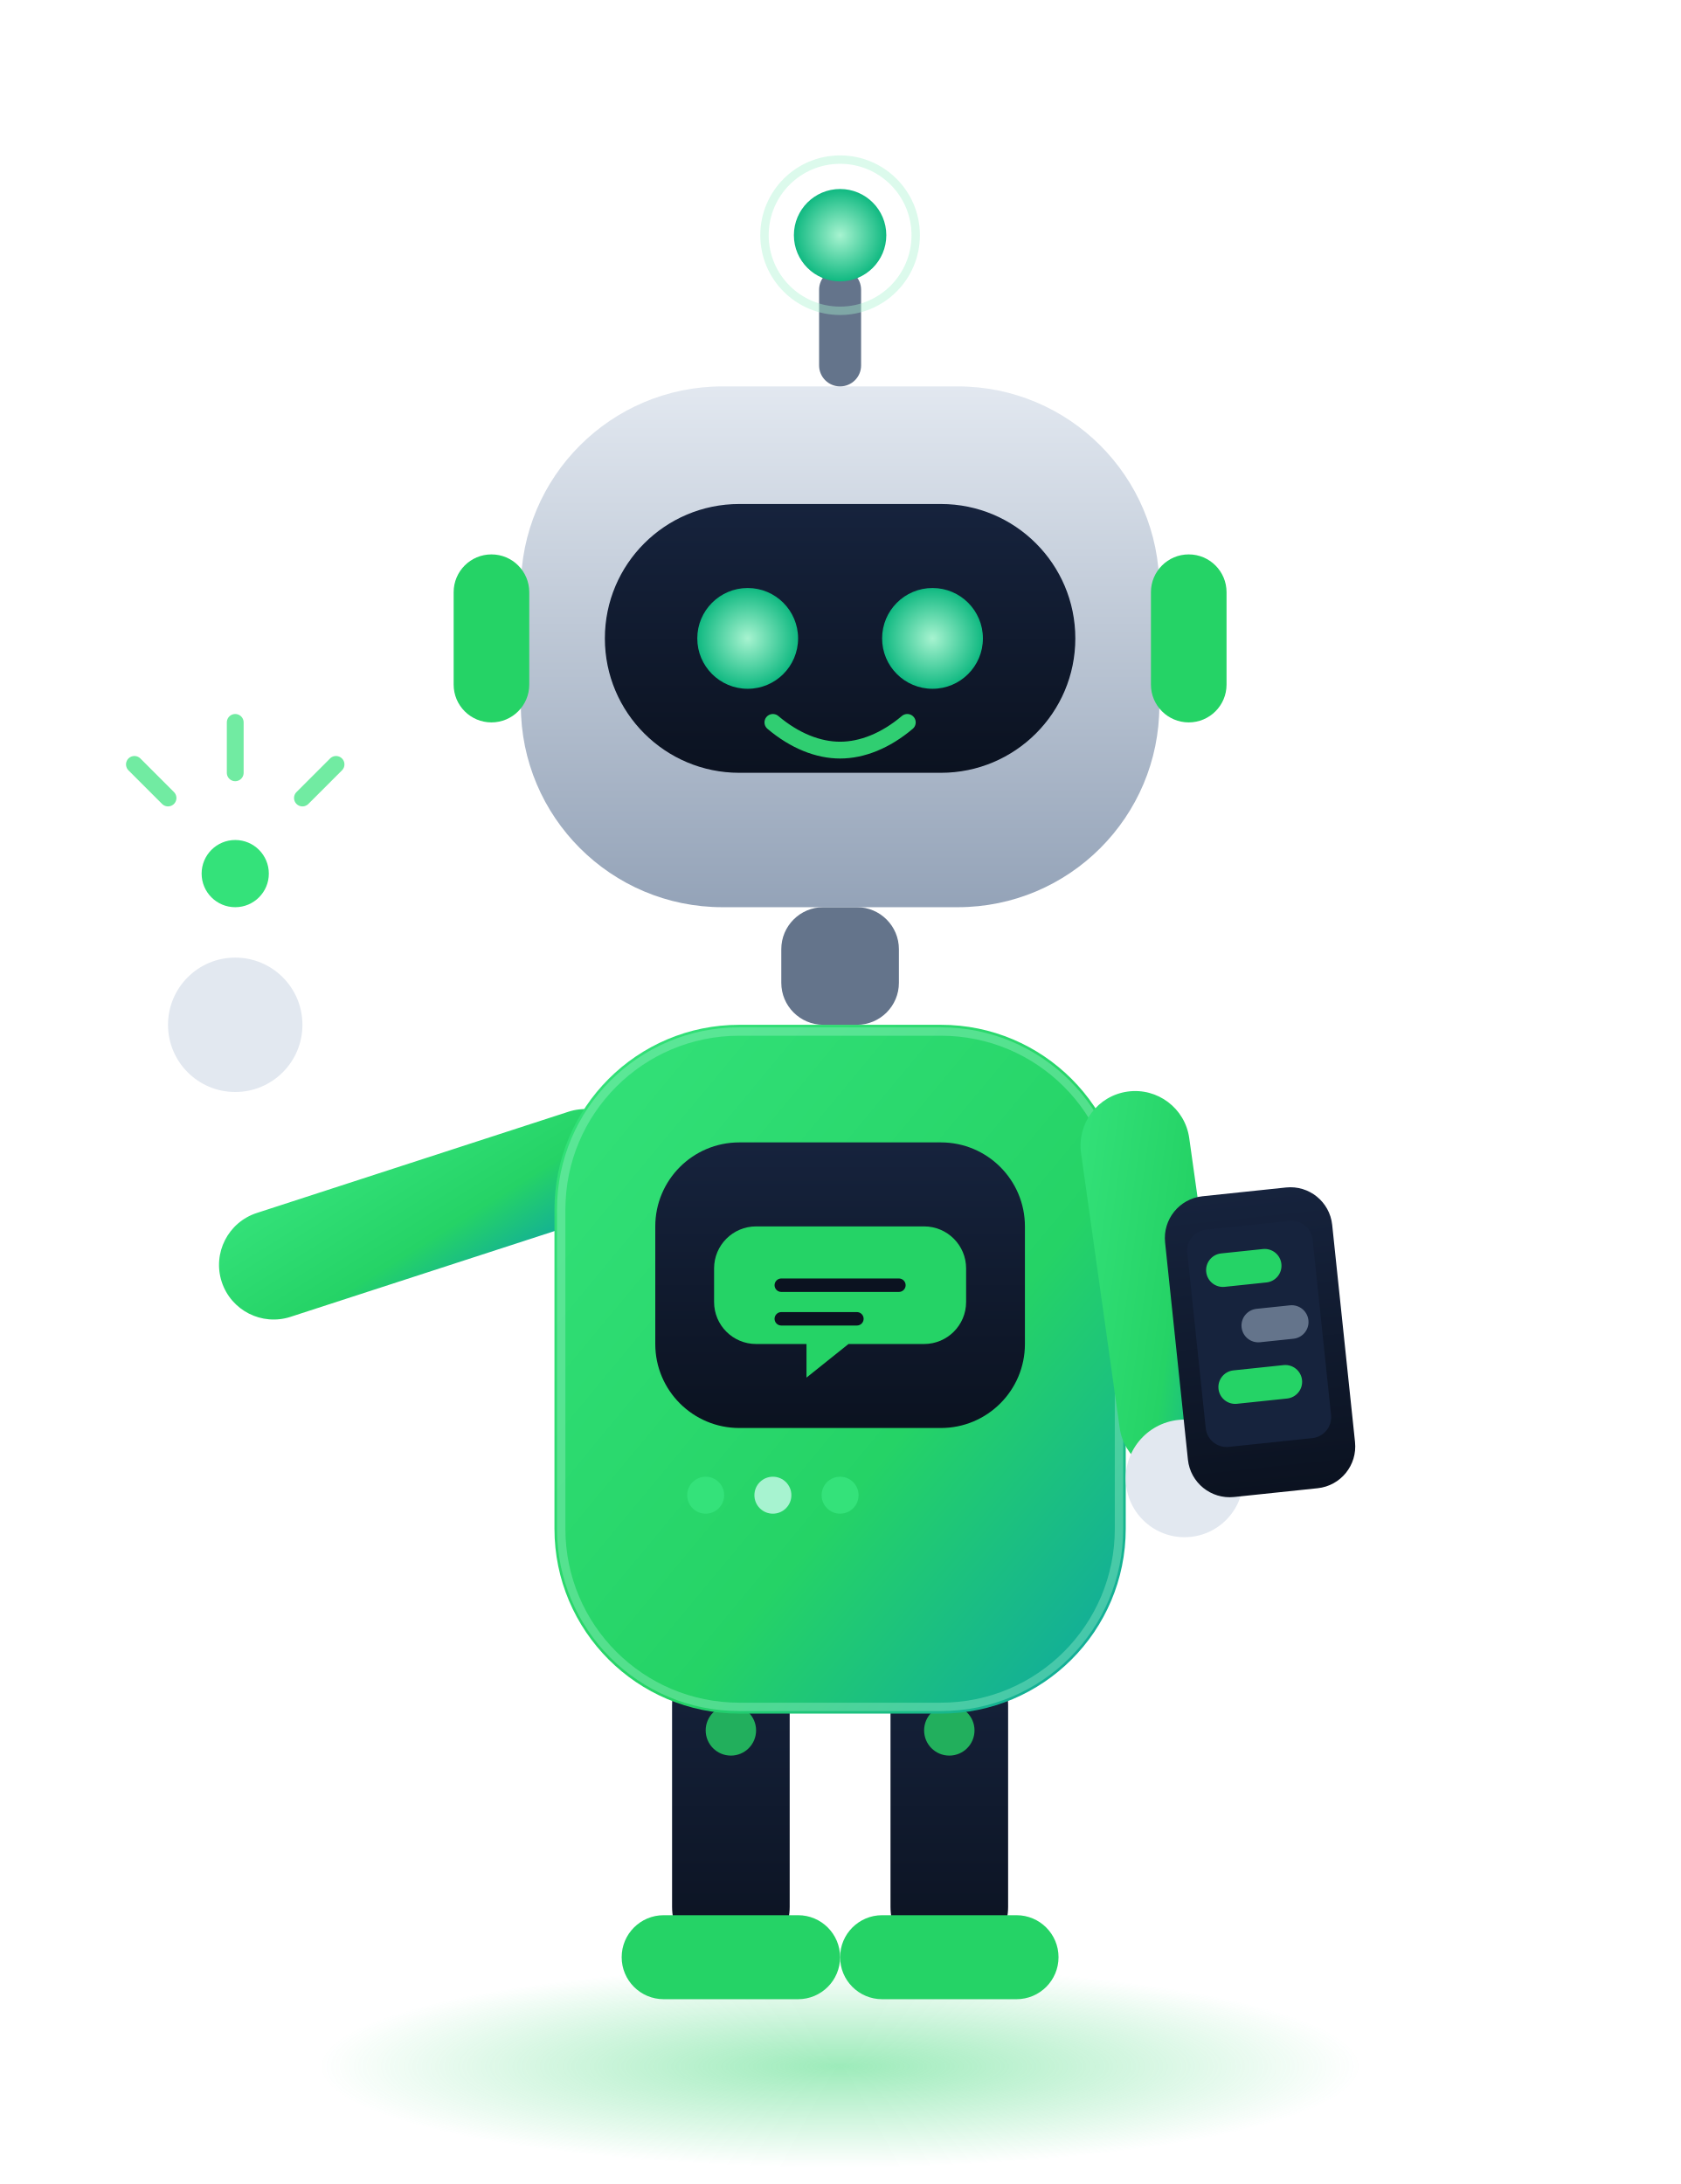
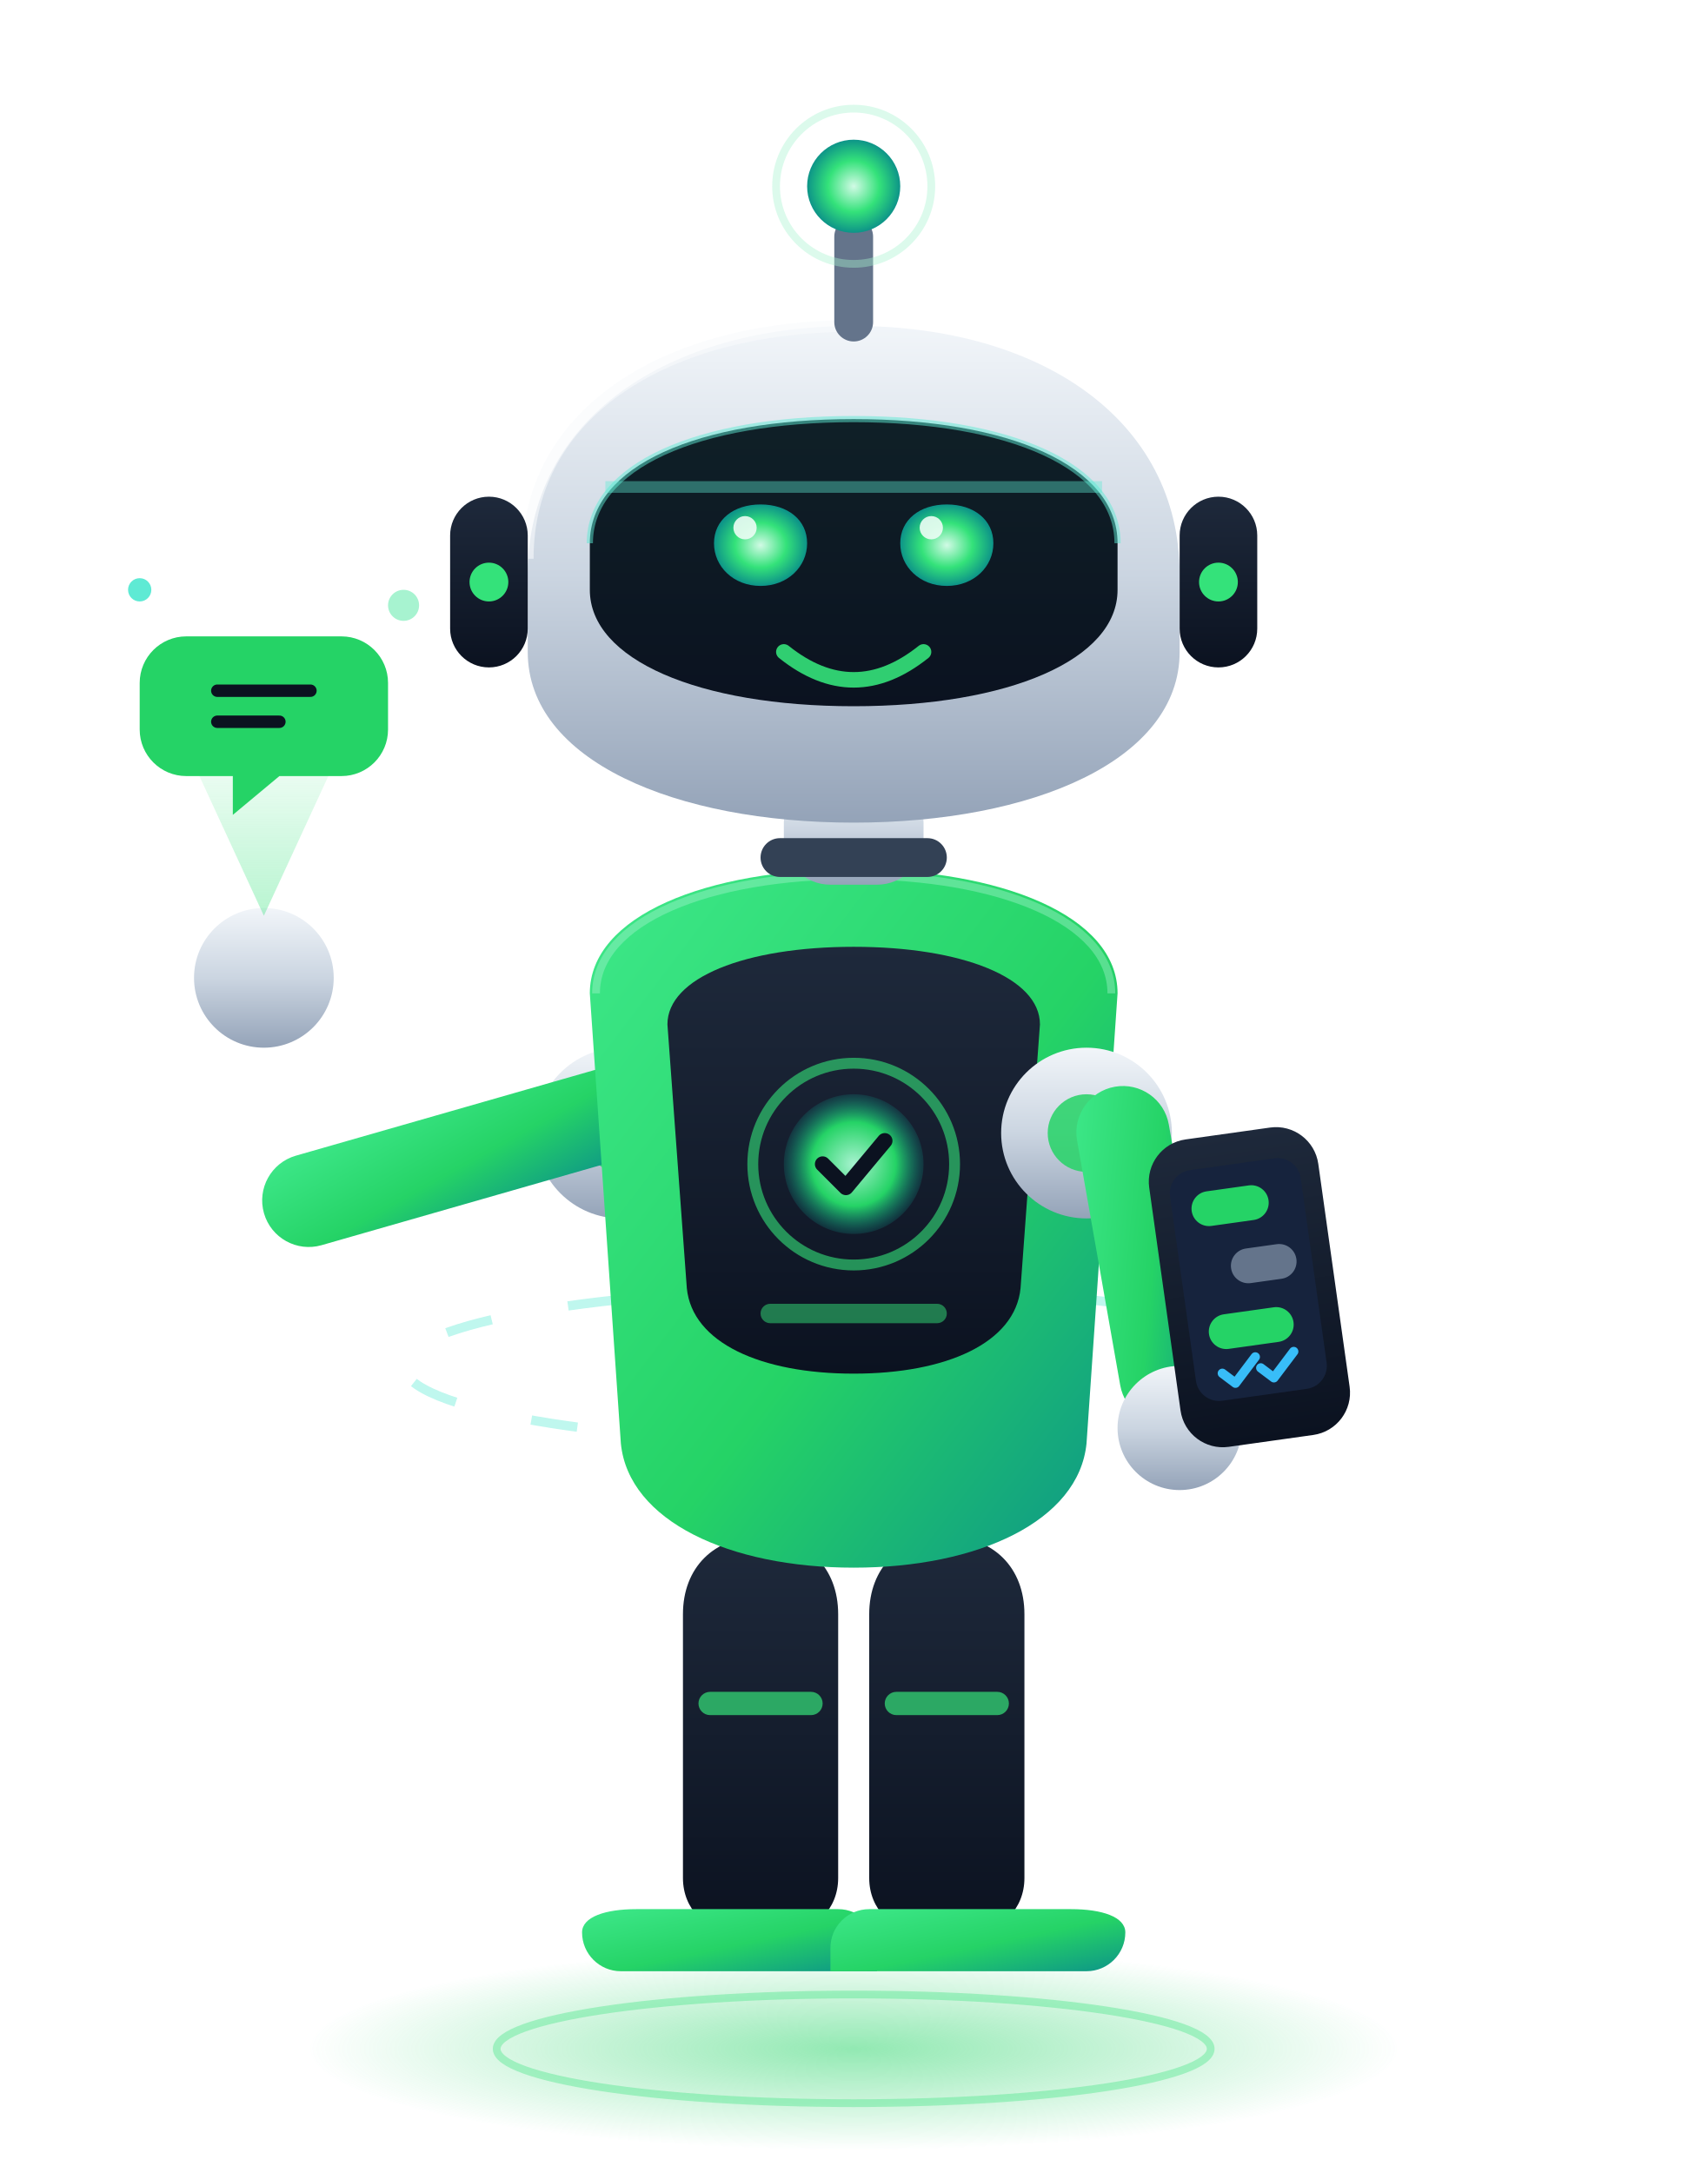
- <svg xmlns="http://www.w3.org/2000/svg" viewBox="0 0 200 260" role="img" aria-label="Robot asistente de SoyAmoraDev presentando el sistema">
+ <svg xmlns="http://www.w3.org/2000/svg" viewBox="0 0 220 280" role="img" aria-label="Robot IA de SoyAmoraDev">
  <defs>
    <linearGradient id="mBody" x1="0" y1="0" x2="1" y2="1">
-       <stop offset="0" stop-color="#34e27a" />
-       <stop offset="0.6" stop-color="#25d366" />
-       <stop offset="1" stop-color="#0ea5a4" />
+       <stop offset="0" stop-color="#3ee88a" />
+       <stop offset="0.55" stop-color="#25d366" />
+       <stop offset="1" stop-color="#0d9488" />
    </linearGradient>
-     <linearGradient id="mFace" x1="0" y1="0" x2="0" y2="1">
-       <stop offset="0" stop-color="#e2e8f0" />
+     <linearGradient id="mMetal" x1="0" y1="0" x2="0" y2="1">
+       <stop offset="0" stop-color="#f1f5f9" />
+       <stop offset="0.5" stop-color="#cbd5e1" />
      <stop offset="1" stop-color="#94a3b8" />
    </linearGradient>
    <linearGradient id="mDark" x1="0" y1="0" x2="0" y2="1">
-       <stop offset="0" stop-color="#16233d" />
+       <stop offset="0" stop-color="#1e293b" />
+       <stop offset="1" stop-color="#0b1220" />
+     </linearGradient>
+     <linearGradient id="mVisor" x1="0" y1="0" x2="0" y2="1">
+       <stop offset="0" stop-color="#0f2027" />
      <stop offset="1" stop-color="#0b1220" />
    </linearGradient>
    <radialGradient id="mEye" cx="0.5" cy="0.5" r="0.5">
+       <stop offset="0" stop-color="#d1fae5" />
+       <stop offset="0.55" stop-color="#34e27a" />
+       <stop offset="1" stop-color="#0d9488" />
+     </radialGradient>
+     <radialGradient id="mCore" cx="0.5" cy="0.5" r="0.5">
      <stop offset="0" stop-color="#a7f3d0" />
-       <stop offset="1" stop-color="#10b981" />
+       <stop offset="0.6" stop-color="#25d366" />
+       <stop offset="1" stop-color="#0d9488" stop-opacity="0.2" />
    </radialGradient>
    <radialGradient id="mGlow" cx="0.5" cy="0.5" r="0.5">
-       <stop offset="0" stop-color="#25d366" stop-opacity="0.45" />
+       <stop offset="0" stop-color="#25d366" stop-opacity="0.5" />
      <stop offset="1" stop-color="#25d366" stop-opacity="0" />
    </radialGradient>
+     <linearGradient id="mHolo" x1="0" y1="1" x2="0" y2="0">
+       <stop offset="0" stop-color="#34e27a" stop-opacity="0.35" />
+       <stop offset="1" stop-color="#34e27a" stop-opacity="0" />
+     </linearGradient>
  </defs>
-   <ellipse cx="100" cy="246" rx="62" ry="12" fill="url(#mGlow)">
-     <animate attributeName="rx" values="62;55;62" dur="3.4s" repeatCount="indefinite" />
+   <ellipse cx="110" cy="264" rx="70" ry="13" fill="url(#mGlow)">
+     <animate attributeName="rx" values="70;60;70" dur="3.6s" repeatCount="indefinite" />
+   </ellipse>
+   <ellipse cx="110" cy="264" rx="46" ry="7" fill="none" stroke="#34e27a" stroke-width="1" opacity="0.35">
+     <animate attributeName="rx" values="46;58" dur="3s" repeatCount="indefinite" />
+     <animate attributeName="opacity" values="0.35;0" dur="3s" repeatCount="indefinite" />
  </ellipse>
  <g>
-     <animateTransform attributeName="transform" type="translate" values="0 0;0 -5;0 0" dur="3.4s" repeatCount="indefinite" />
-     <rect x="80" y="196" width="14" height="38" rx="7" fill="url(#mDark)" />
-     <rect x="106" y="196" width="14" height="38" rx="7" fill="url(#mDark)" />
-     <rect x="74" y="228" width="26" height="10" rx="5" fill="#25d366" />
-     <rect x="100" y="228" width="26" height="10" rx="5" fill="#25d366" />
-     <circle cx="87" cy="206" r="3" fill="#25d366" opacity="0.8" />
-     <circle cx="113" cy="206" r="3" fill="#25d366" opacity="0.8" />
+     <animateTransform attributeName="transform" type="translate" values="0 0;0 -6;0 0" dur="3.6s" repeatCount="indefinite" />
+     <ellipse cx="110" cy="176" rx="58" ry="10" fill="none" stroke="#5eead4" stroke-width="1.2" opacity="0.4" stroke-dasharray="6 10">
+       <animateTransform attributeName="transform" type="rotate" values="0 110 176;360 110 176" dur="14s" repeatCount="indefinite" />
+     </ellipse>
+     <path d="M88 208c0-6 4-10 10-10s10 4 10 10v34c0 4-3 7-7 7h-6c-4 0-7-3-7-7Z" fill="url(#mDark)" />
+     <path d="M112 208c0-6 4-10 10-10s10 4 10 10v34c0 4-3 7-7 7h-6c-4 0-7-3-7-7Z" fill="url(#mDark)" />
+     <rect x="90" y="218" width="16" height="3" rx="1.5" fill="#34e27a" opacity="0.7" />
+     <rect x="114" y="218" width="16" height="3" rx="1.5" fill="#34e27a" opacity="0.7" />
+     <path d="M82 246h26a5 5 0 0 1 5 5v3H80a5 5 0 0 1-5-5c0-2 3-3 7-3Z" fill="url(#mBody)" />
+     <path d="M112 246h26c4 0 7 1 7 3a5 5 0 0 1-5 5h-33v-3a5 5 0 0 1 5-5Z" fill="url(#mBody)" />
    <g>
-       <animateTransform attributeName="transform" type="rotate" values="0 72 138;-4 72 138;0 72 138" dur="3.4s" repeatCount="indefinite" />
-       <rect x="24" y="130" width="52" height="13" rx="6.5" fill="url(#mBody)" transform="rotate(-18 76 137)" />
-       <circle cx="28" cy="122" r="8" fill="#e2e8f0" />
+       <animateTransform attributeName="transform" type="rotate" values="0 82 148;-3.5 82 148;0 82 148" dur="3.6s" repeatCount="indefinite" />
+       <circle cx="80" cy="146" r="11" fill="url(#mMetal)" />
+       <circle cx="80" cy="146" r="5" fill="#25d366" opacity="0.85" />
+       <rect x="32" y="136" width="52" height="12" rx="6" fill="url(#mBody)" transform="rotate(-16 84 142)" />
+       <circle cx="34" cy="126" r="9" fill="url(#mMetal)" />
+       <path d="M34 118 22 92h24Z" fill="url(#mHolo)" />
      <g>
-         <circle cx="28" cy="104" r="4" fill="#34e27a">
-           <animate attributeName="cy" values="104;99;104" dur="2.2s" repeatCount="indefinite" />
-           <animate attributeName="opacity" values="1;0.5;1" dur="2.2s" repeatCount="indefinite" />
+         <animateTransform attributeName="transform" type="translate" values="0 0;0 -4;0 0" dur="2.4s" repeatCount="indefinite" />
+         <path d="M24 82h20a6 6 0 0 1 6 6v6a6 6 0 0 1-6 6h-8l-6 5v-5h-6a6 6 0 0 1-6-6v-6a6 6 0 0 1 6-6Z" fill="#25d366">
+           <animate attributeName="opacity" values="0.95;0.55;0.95" dur="2.4s" repeatCount="indefinite" />
+         </path>
+         <path d="M28 89h12M28 93h8" stroke="#0b1220" stroke-width="1.6" stroke-linecap="round" />
+         <circle cx="52" cy="78" r="2" fill="#a7f3d0">
+           <animate attributeName="opacity" values="1;0.2;1" dur="1.8s" repeatCount="indefinite" />
        </circle>
-         <path d="M28 92v-6M20 95l-4-4M36 95l4-4" stroke="#34e27a" stroke-width="2" stroke-linecap="round" opacity="0.7">
-           <animate attributeName="opacity" values="0.7;0.2;0.7" dur="2.2s" repeatCount="indefinite" />
-         </path>
+         <circle cx="18" cy="76" r="1.5" fill="#5eead4">
+           <animate attributeName="opacity" values="0.2;1;0.2" dur="2.2s" repeatCount="indefinite" />
+         </circle>
      </g>
    </g>
-     <rect x="66" y="122" width="68" height="82" rx="22" fill="url(#mBody)" />
-     <rect x="66.8" y="122.8" width="66.4" height="80.4" rx="21.2" fill="none" stroke="#a7f3d0" stroke-width="1" opacity="0.35" />
-     <rect x="78" y="136" width="44" height="34" rx="10" fill="url(#mDark)" />
-     <path d="M90 146h20a5 5 0 0 1 5 5v4a5 5 0 0 1-5 5h-9l-5 4v-4h-6a5 5 0 0 1-5-5v-4a5 5 0 0 1 5-5Z" fill="#25d366">
-       <animate attributeName="opacity" values="1;0.55;1" dur="2.6s" repeatCount="indefinite" />
-     </path>
-     <path d="M93 153h14M93 157h9" stroke="#0b1220" stroke-width="1.6" stroke-linecap="round" />
-     <circle cx="84" cy="178" r="2.2" fill="#34e27a">
-       <animate attributeName="opacity" values="1;0.3;1" dur="1.8s" repeatCount="indefinite" />
+     <path d="M76 128c0-10 15-16 34-16s34 6 34 16l-4 58c-1 10-14 16-30 16s-29-6-30-16Z" fill="url(#mBody)" />
+     <path d="M76.8 128c0-9.4 14.6-15.2 33.2-15.2s33.2 5.8 33.2 15.2" fill="none" stroke="#a7f3d0" stroke-width="1" opacity="0.4" />
+     <path d="M86 132c0-6 10-10 24-10s24 4 24 10l-2.5 34c-.7 7-9.5 11-21.5 11s-20.8-4-21.5-11Z" fill="url(#mDark)" />
+     <circle cx="110" cy="150" r="13" fill="none" stroke="#34e27a" stroke-width="1.4" opacity="0.6">
+       <animateTransform attributeName="transform" type="rotate" values="0 110 150;360 110 150" dur="8s" repeatCount="indefinite" />
+       <animate attributeName="stroke-dasharray" values="4 6;4 6" dur="1s" repeatCount="indefinite" />
    </circle>
-     <circle cx="92" cy="178" r="2.2" fill="#a7f3d0">
-       <animate attributeName="opacity" values="0.3;1;0.3" dur="1.8s" repeatCount="indefinite" />
+     <circle cx="110" cy="150" r="9" fill="url(#mCore)">
+       <animate attributeName="r" values="9;10.5;9" dur="2s" repeatCount="indefinite" />
    </circle>
-     <circle cx="100" cy="178" r="2.2" fill="#34e27a">
-       <animate attributeName="opacity" values="1;0.3;1" dur="1.4s" repeatCount="indefinite" />
-     </circle>
-     <rect x="128" y="130" width="13" height="46" rx="6.5" fill="url(#mBody)" transform="rotate(-8 134 132)" />
-     <circle cx="141" cy="176" r="7" fill="#e2e8f0" />
-     <g transform="rotate(-6 148 160)">
-       <rect x="140" y="142" width="20" height="36" rx="5" fill="url(#mDark)" />
-       <rect x="142.5" y="146" width="15" height="26" rx="2.5" fill="#16233d" />
-       <rect x="144.5" y="149" width="9" height="4" rx="2" fill="#25d366">
-         <animate attributeName="opacity" values="1;0.4;1" dur="2.4s" repeatCount="indefinite" />
+     <path d="M106 150l3 3 5-6" fill="none" stroke="#0b1220" stroke-width="2" stroke-linecap="round" stroke-linejoin="round" />
+     <rect x="98" y="168" width="24" height="2.5" rx="1.25" fill="#34e27a" opacity="0.5">
+       <animate attributeName="width" values="24;10;24" dur="3s" repeatCount="indefinite" />
+     </rect>
+     <circle cx="140" cy="146" r="11" fill="url(#mMetal)" />
+     <circle cx="140" cy="146" r="5" fill="#25d366" opacity="0.85" />
+     <rect x="138" y="140" width="12" height="44" rx="6" fill="url(#mBody)" transform="rotate(-10 144 142)" />
+     <circle cx="152" cy="184" r="8" fill="url(#mMetal)" />
+     <g transform="rotate(-8 160 166)">
+       <rect x="150" y="146" width="22" height="40" rx="5.5" fill="url(#mDark)" />
+       <rect x="152.5" y="150" width="17" height="30" rx="3" fill="#16233d" />
+       <rect x="155" y="153" width="10" height="4.5" rx="2.25" fill="#25d366">
+         <animate attributeName="opacity" values="1;0.35;1" dur="2.6s" repeatCount="indefinite" />
      </rect>
-       <rect x="148" y="156" width="8" height="4" rx="2" fill="#64748b" />
-       <rect x="144.5" y="163" width="10" height="4" rx="2" fill="#25d366">
-         <animate attributeName="opacity" values="0.4;1;0.4" dur="2.4s" repeatCount="indefinite" />
+       <rect x="159" y="161" width="8.5" height="4.5" rx="2.25" fill="#64748b" />
+       <rect x="155" y="169" width="11" height="4.5" rx="2.25" fill="#25d366">
+         <animate attributeName="opacity" values="0.35;1;0.35" dur="2.6s" repeatCount="indefinite" />
      </rect>
+       <path d="M156 176.5l1.5 1.5 3-3M161 176.5l1.5 1.5 3-3" stroke="#38bdf8" stroke-width="1.2" fill="none" stroke-linecap="round" stroke-linejoin="round" />
    </g>
-     <rect x="93" y="108" width="14" height="14" rx="5" fill="#64748b" />
+     <rect x="101" y="100" width="18" height="14" rx="6" fill="url(#mMetal)" />
+     <rect x="98" y="108" width="24" height="5" rx="2.5" fill="#334155" />
    <g>
-       <animateTransform attributeName="transform" type="rotate" values="0 100 80;1.6 100 80;0 100 80;-1.2 100 80;0 100 80" dur="6s" repeatCount="indefinite" />
-       <rect x="62" y="46" width="76" height="62" rx="24" fill="url(#mFace)" />
-       <rect x="54" y="66" width="9" height="20" rx="4.5" fill="#25d366" />
-       <rect x="137" y="66" width="9" height="20" rx="4.5" fill="#25d366" />
-       <rect x="72" y="60" width="56" height="32" rx="16" fill="url(#mDark)" />
-       <circle cx="89" cy="76" r="6" fill="url(#mEye)">
-         <animate attributeName="r" values="6;6;1.2;6;6" keyTimes="0;0.88;0.92;0.96;1" dur="5.4s" repeatCount="indefinite" />
+       <animateTransform attributeName="transform" type="rotate" values="0 110 74;1.8 110 74;0 110 74;-1.4 110 74;0 110 74" dur="6.5s" repeatCount="indefinite" />
+       <path d="M68 74c0-20 18-32 42-32s42 12 42 32v10c0 14-19 22-42 22s-42-8-42-22Z" fill="url(#mMetal)" />
+       <path d="M68 72c0-19 18-30 42-30" fill="none" stroke="#f8fafc" stroke-width="1.5" opacity="0.6" />
+       <rect x="58" y="64" width="10" height="22" rx="5" fill="url(#mDark)" />
+       <rect x="152" y="64" width="10" height="22" rx="5" fill="url(#mDark)" />
+       <circle cx="63" cy="75" r="2.5" fill="#34e27a">
+         <animate attributeName="opacity" values="1;0.3;1" dur="2s" repeatCount="indefinite" />
      </circle>
-       <circle cx="111" cy="76" r="6" fill="url(#mEye)">
-         <animate attributeName="r" values="6;6;1.2;6;6" keyTimes="0;0.88;0.92;0.96;1" dur="5.4s" repeatCount="indefinite" />
+       <circle cx="157" cy="75" r="2.5" fill="#34e27a">
+         <animate attributeName="opacity" values="0.3;1;0.3" dur="2s" repeatCount="indefinite" />
      </circle>
-       <path d="M92 86c2.6 2.2 5.4 3.3 8 3.3s5.4-1.1 8-3.3" fill="none" stroke="#34e27a" stroke-width="2" stroke-linecap="round" opacity="0.9" />
-       <rect x="97.5" y="32" width="5" height="14" rx="2.5" fill="#64748b" />
-       <circle cx="100" cy="28" r="5.5" fill="url(#mEye)">
+       <path d="M76 70c0-10 14-16 34-16s34 6 34 16v6c0 9-14 15-34 15s-34-6-34-15Z" fill="url(#mVisor)" />
+       <path d="M76 70c0-10 14-16 34-16s34 6 34 16" fill="none" stroke="#5eead4" stroke-width="0.8" opacity="0.5" />
+       <path d="M92 70c0-3 2.5-5 6-5s6 2 6 5-2.5 5.5-6 5.5-6-2.5-6-5.5Z" fill="url(#mEye)">
+         <animate attributeName="opacity" values="1;1;0.15;1;1" keyTimes="0;0.9;0.93;0.96;1" dur="5.6s" repeatCount="indefinite" />
+       </path>
+       <path d="M116 70c0-3 2.5-5 6-5s6 2 6 5-2.5 5.5-6 5.5-6-2.5-6-5.5Z" fill="url(#mEye)">
+         <animate attributeName="opacity" values="1;1;0.15;1;1" keyTimes="0;0.9;0.93;0.96;1" dur="5.6s" repeatCount="indefinite" />
+       </path>
+       <circle cx="96" cy="68" r="1.5" fill="#ecfdf5" opacity="0.9" />
+       <circle cx="120" cy="68" r="1.5" fill="#ecfdf5" opacity="0.9" />
+       <rect x="78" y="62" width="64" height="1.5" fill="#5eead4" opacity="0.4">
+         <animate attributeName="y" values="58;86;58" dur="4.5s" repeatCount="indefinite" />
+         <animate attributeName="opacity" values="0;0.5;0" dur="4.5s" repeatCount="indefinite" />
+       </rect>
+       <path d="M101 84c3 2.4 6 3.6 9 3.6s6-1.2 9-3.6" fill="none" stroke="#34e27a" stroke-width="2" stroke-linecap="round" opacity="0.9" />
+       <rect x="107.5" y="28" width="5" height="16" rx="2.5" fill="#64748b" />
+       <circle cx="110" cy="24" r="6" fill="url(#mEye)">
        <animate attributeName="opacity" values="1;0.5;1" dur="2s" repeatCount="indefinite" />
      </circle>
-       <circle cx="100" cy="28" r="9" fill="none" stroke="#a7f3d0" stroke-width="1" opacity="0.4">
-         <animate attributeName="r" values="7;11" dur="2s" repeatCount="indefinite" />
+       <circle cx="110" cy="24" r="10" fill="none" stroke="#a7f3d0" stroke-width="1" opacity="0.4">
+         <animate attributeName="r" values="8;14" dur="2s" repeatCount="indefinite" />
        <animate attributeName="opacity" values="0.5;0" dur="2s" repeatCount="indefinite" />
      </circle>
    </g>
  </g>
</svg>
